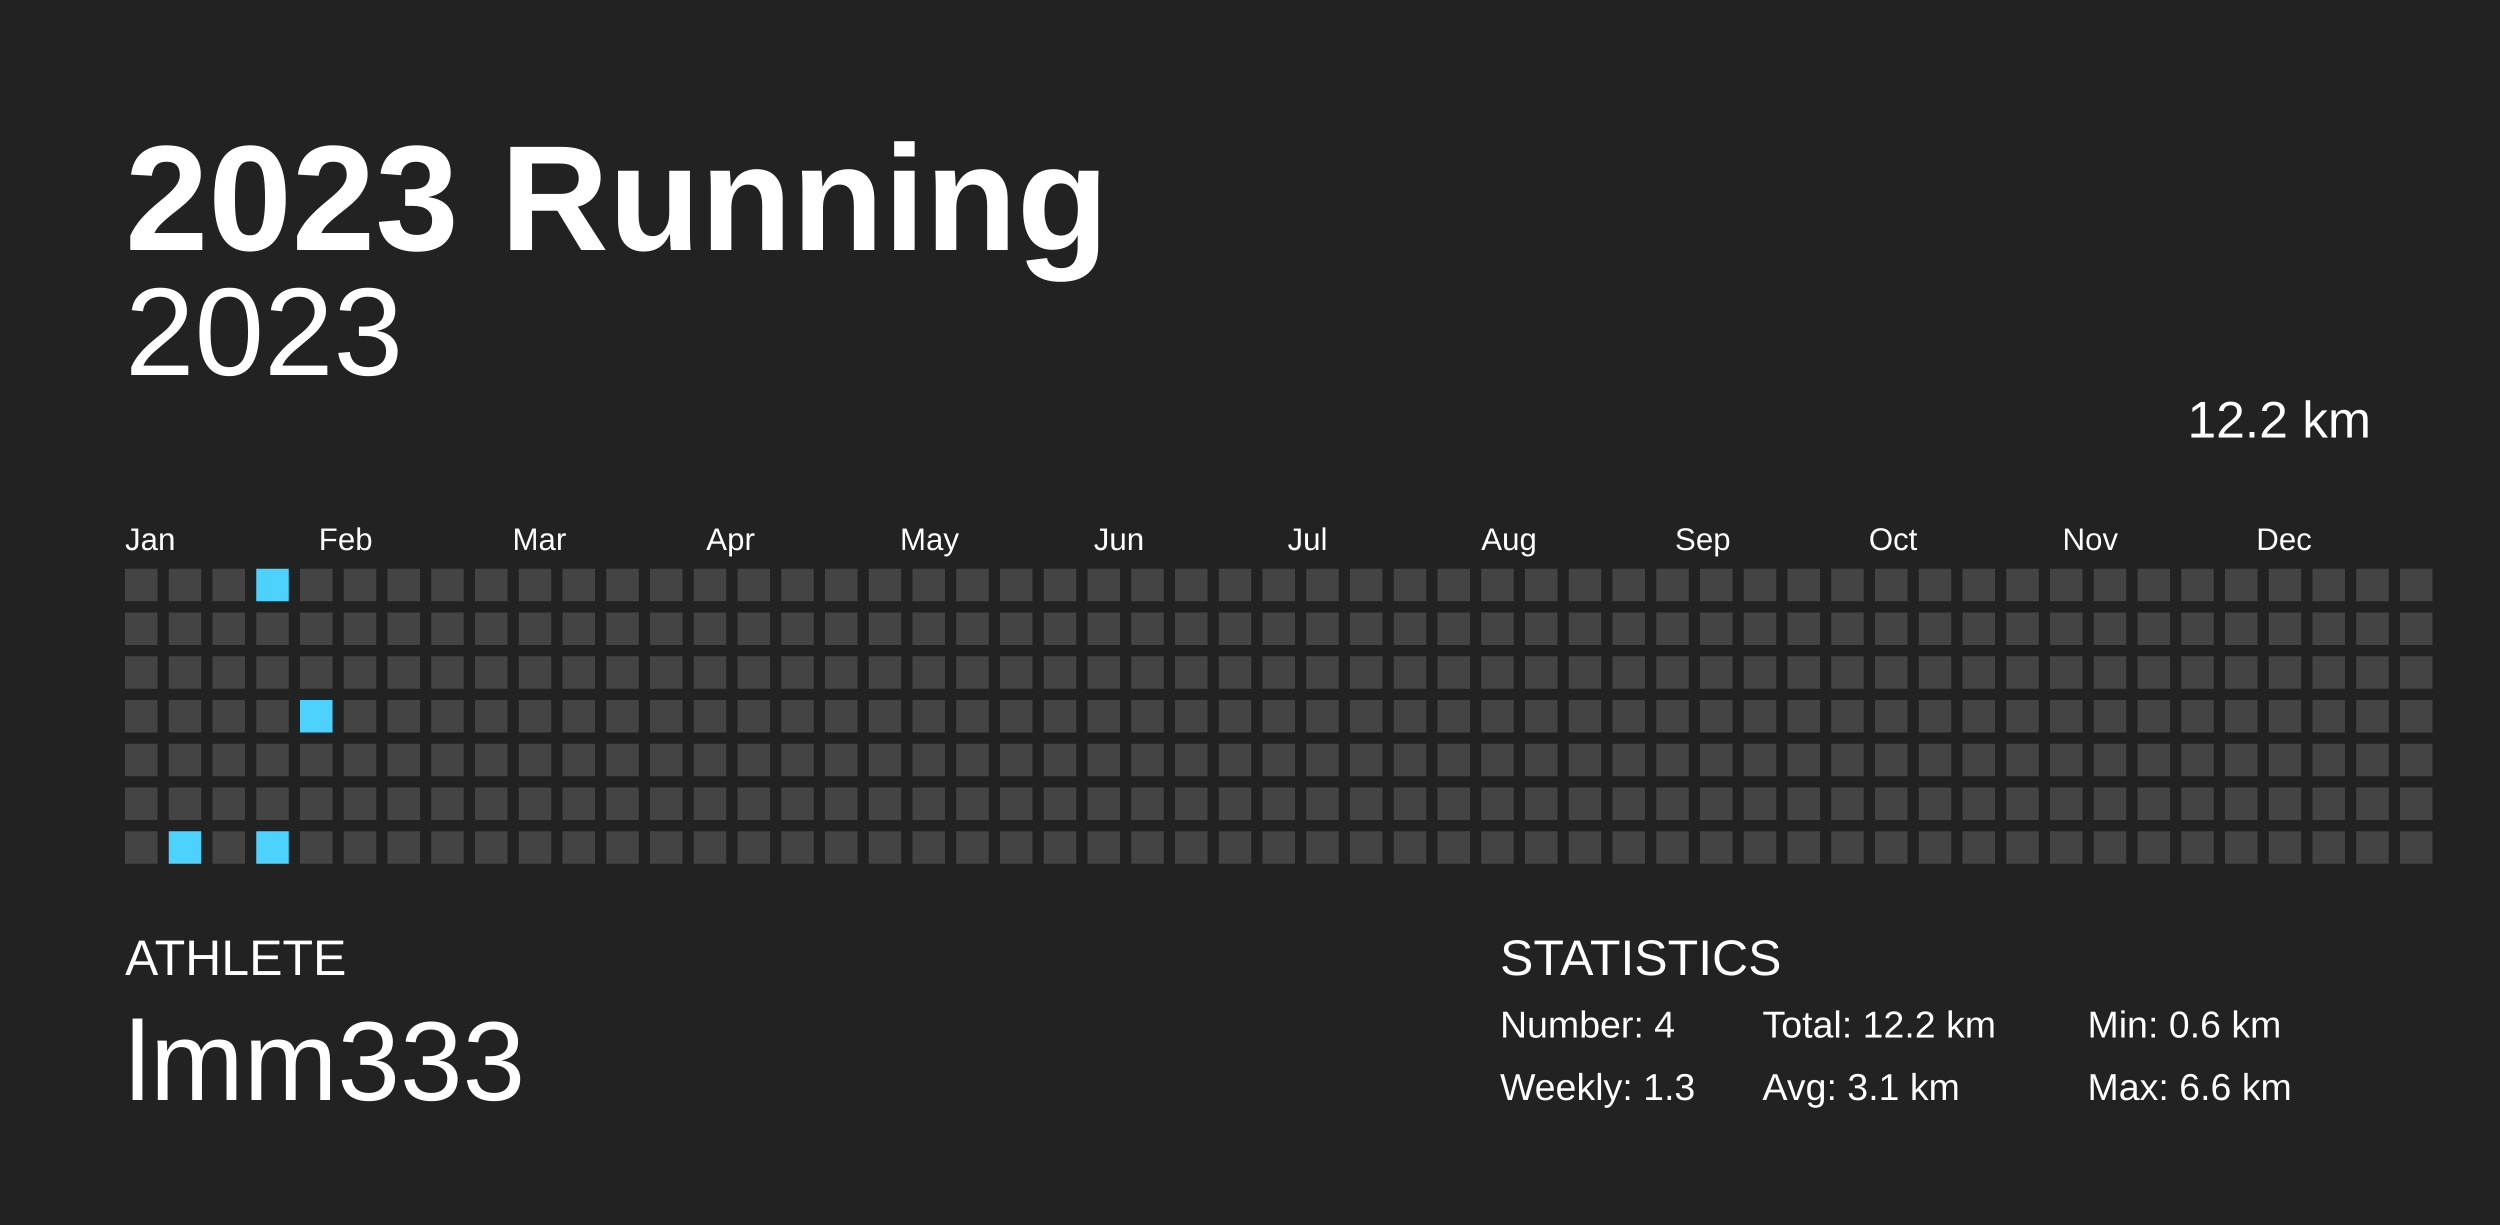
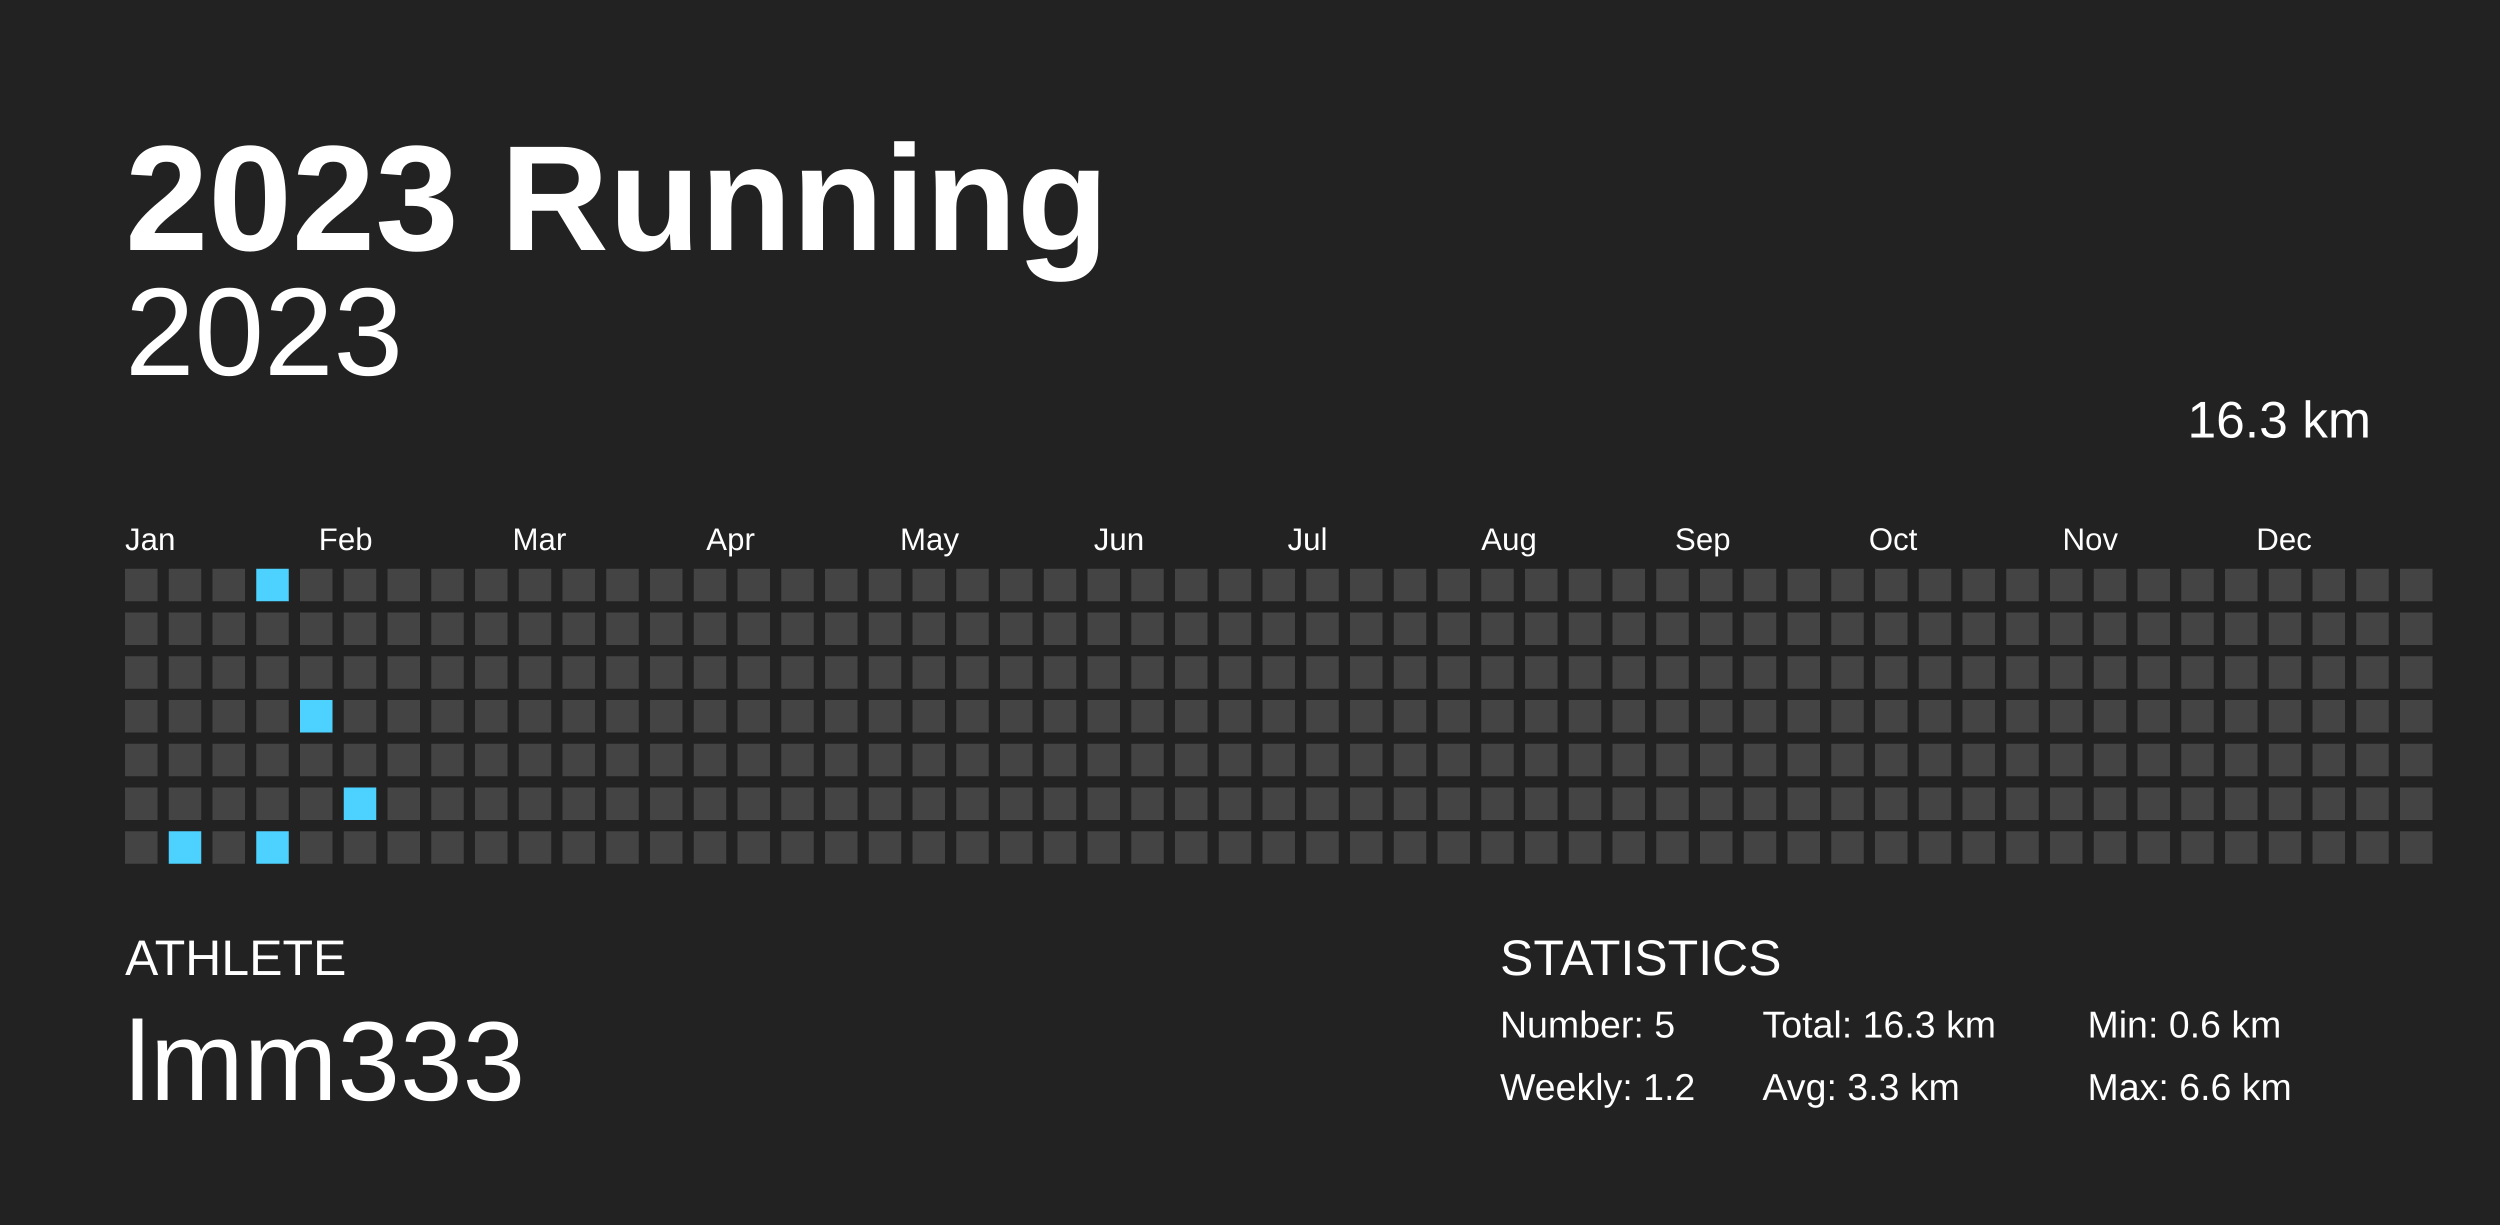
<svg xmlns="http://www.w3.org/2000/svg" baseProfile="full" height="98mm" version="1.1" viewBox="0,0,200,98" width="200mm">
  <defs />
  <rect fill="#222222" height="98" width="200" x="0" y="0" />
  <text fill="#FFFFFF" style="font-size:12px; font-family:Arial; font-weight:bold;" x="10" y="20">2023 Running</text>
  <text fill="#FFFFFF" style="font-size:4px; font-family:Arial" x="10" y="78">ATHLETE</text>
  <text fill="#FFFFFF" style="font-size:9px; font-family:Arial" x="10" y="88">lmm333</text>
  <text fill="#FFFFFF" style="font-size:4px; font-family:Arial" x="120" y="78">STATISTICS</text>
-   <text fill="#FFFFFF" style="font-size:3px; font-family:Arial" x="120" y="83">Number: 4</text>
-   <text fill="#FFFFFF" style="font-size:3px; font-family:Arial" x="120" y="88">Weekly: 1.3</text>
-   <text fill="#FFFFFF" style="font-size:3px; font-family:Arial" x="141" y="83">Total: 12.2 km</text>
-   <text fill="#FFFFFF" style="font-size:3px; font-family:Arial" x="141" y="88">Avg: 3.1 km</text>
+   <text fill="#FFFFFF" style="font-size:3px; font-family:Arial" x="120" y="83">Number: 5</text>
+   <text fill="#FFFFFF" style="font-size:3px; font-family:Arial" x="120" y="88">Weekly: 1.2</text>
+   <text fill="#FFFFFF" style="font-size:3px; font-family:Arial" x="141" y="83">Total: 16.3 km</text>
+   <text fill="#FFFFFF" style="font-size:3px; font-family:Arial" x="141" y="88">Avg: 3.3 km</text>
  <text fill="#FFFFFF" style="font-size:3px; font-family:Arial" x="167" y="83">Min: 0.6 km</text>
  <text fill="#FFFFFF" style="font-size:3px; font-family:Arial" x="167" y="88">Max: 6.6 km</text>
  <text alignment-baseline="hanging" fill="#FFFFFF" style="font-size:10.0px; font-family:Arial;" x="10" y="30">2023</text>
-   <text alignment-baseline="hanging" fill="#FFFFFF" style="font-size:4.125px; font-family:Arial;" x="175" y="35">12.2 km</text>
+   <text alignment-baseline="hanging" fill="#FFFFFF" style="font-size:4.125px; font-family:Arial;" x="175" y="35">16.3 km</text>
  <text fill="#FFFFFF" style="font-size:2.5px; font-family:Arial" x="10.0" y="44">Jan</text>
  <text fill="#FFFFFF" style="font-size:2.5px; font-family:Arial" x="25.5" y="44">Feb</text>
  <text fill="#FFFFFF" style="font-size:2.5px; font-family:Arial" x="41.0" y="44">Mar</text>
  <text fill="#FFFFFF" style="font-size:2.5px; font-family:Arial" x="56.5" y="44">Apr</text>
  <text fill="#FFFFFF" style="font-size:2.5px; font-family:Arial" x="72.0" y="44">May</text>
  <text fill="#FFFFFF" style="font-size:2.5px; font-family:Arial" x="87.5" y="44">Jun</text>
  <text fill="#FFFFFF" style="font-size:2.5px; font-family:Arial" x="103.0" y="44">Jul</text>
  <text fill="#FFFFFF" style="font-size:2.5px; font-family:Arial" x="118.5" y="44">Aug</text>
  <text fill="#FFFFFF" style="font-size:2.5px; font-family:Arial" x="134.0" y="44">Sep</text>
  <text fill="#FFFFFF" style="font-size:2.5px; font-family:Arial" x="149.5" y="44">Oct</text>
  <text fill="#FFFFFF" style="font-size:2.5px; font-family:Arial" x="165.0" y="44">Nov</text>
  <text fill="#FFFFFF" style="font-size:2.5px; font-family:Arial" x="180.5" y="44">Dec</text>
  <rect fill="#444444" height="2.6" width="2.6" x="10.0" y="45.5" />
  <rect fill="#444444" height="2.6" width="2.6" x="10.0" y="49.0" />
  <rect fill="#444444" height="2.6" width="2.6" x="10.0" y="52.5" />
  <rect fill="#444444" height="2.6" width="2.6" x="10.0" y="56.0" />
  <rect fill="#444444" height="2.6" width="2.6" x="10.0" y="59.5" />
  <rect fill="#444444" height="2.6" width="2.6" x="10.0" y="63.0" />
  <rect fill="#444444" height="2.6" width="2.6" x="10.0" y="66.5" />
  <rect fill="#444444" height="2.6" width="2.6" x="13.5" y="45.5" />
  <rect fill="#444444" height="2.6" width="2.6" x="13.5" y="49.0" />
  <rect fill="#444444" height="2.6" width="2.6" x="13.5" y="52.5" />
  <rect fill="#444444" height="2.6" width="2.6" x="13.5" y="56.0" />
  <rect fill="#444444" height="2.6" width="2.6" x="13.5" y="59.5" />
  <rect fill="#444444" height="2.6" width="2.6" x="13.5" y="63.0" />
  <rect fill="#4dd2ff" height="2.6" width="2.6" x="13.5" y="66.5" />
  <rect fill="#444444" height="2.6" width="2.6" x="17.0" y="45.5" />
  <rect fill="#444444" height="2.6" width="2.6" x="17.0" y="49.0" />
  <rect fill="#444444" height="2.6" width="2.6" x="17.0" y="52.5" />
  <rect fill="#444444" height="2.6" width="2.6" x="17.0" y="56.0" />
  <rect fill="#444444" height="2.6" width="2.6" x="17.0" y="59.5" />
  <rect fill="#444444" height="2.6" width="2.6" x="17.0" y="63.0" />
  <rect fill="#444444" height="2.6" width="2.6" x="17.0" y="66.5" />
  <rect fill="#4dd2ff" height="2.6" width="2.6" x="20.5" y="45.5" />
  <rect fill="#444444" height="2.6" width="2.6" x="20.5" y="49.0" />
  <rect fill="#444444" height="2.6" width="2.6" x="20.5" y="52.5" />
  <rect fill="#444444" height="2.6" width="2.6" x="20.5" y="56.0" />
  <rect fill="#444444" height="2.6" width="2.6" x="20.5" y="59.5" />
  <rect fill="#444444" height="2.6" width="2.6" x="20.5" y="63.0" />
  <rect fill="#4dd2ff" height="2.6" width="2.6" x="20.5" y="66.5" />
  <rect fill="#444444" height="2.6" width="2.6" x="24.0" y="45.5" />
  <rect fill="#444444" height="2.6" width="2.6" x="24.0" y="49.0" />
  <rect fill="#444444" height="2.6" width="2.6" x="24.0" y="52.5" />
  <rect fill="#4dd2ff" height="2.6" width="2.6" x="24.0" y="56.0" />
  <rect fill="#444444" height="2.6" width="2.6" x="24.0" y="59.5" />
  <rect fill="#444444" height="2.6" width="2.6" x="24.0" y="63.0" />
  <rect fill="#444444" height="2.6" width="2.6" x="24.0" y="66.5" />
  <rect fill="#444444" height="2.6" width="2.6" x="27.5" y="45.5" />
  <rect fill="#444444" height="2.6" width="2.6" x="27.5" y="49.0" />
  <rect fill="#444444" height="2.6" width="2.6" x="27.5" y="52.5" />
  <rect fill="#444444" height="2.6" width="2.6" x="27.5" y="56.0" />
  <rect fill="#444444" height="2.6" width="2.6" x="27.5" y="59.5" />
-   <rect fill="#444444" height="2.6" width="2.6" x="27.5" y="63.0" />
+   <rect fill="#4dd2ff" height="2.6" width="2.6" x="27.5" y="63.0" />
  <rect fill="#444444" height="2.6" width="2.6" x="27.5" y="66.5" />
  <rect fill="#444444" height="2.6" width="2.6" x="31.0" y="45.5" />
  <rect fill="#444444" height="2.6" width="2.6" x="31.0" y="49.0" />
  <rect fill="#444444" height="2.6" width="2.6" x="31.0" y="52.5" />
  <rect fill="#444444" height="2.6" width="2.6" x="31.0" y="56.0" />
  <rect fill="#444444" height="2.6" width="2.6" x="31.0" y="59.5" />
  <rect fill="#444444" height="2.6" width="2.6" x="31.0" y="63.0" />
  <rect fill="#444444" height="2.6" width="2.6" x="31.0" y="66.5" />
  <rect fill="#444444" height="2.6" width="2.6" x="34.5" y="45.5" />
  <rect fill="#444444" height="2.6" width="2.6" x="34.5" y="49.0" />
  <rect fill="#444444" height="2.6" width="2.6" x="34.5" y="52.5" />
  <rect fill="#444444" height="2.6" width="2.6" x="34.5" y="56.0" />
  <rect fill="#444444" height="2.6" width="2.6" x="34.5" y="59.5" />
  <rect fill="#444444" height="2.6" width="2.6" x="34.5" y="63.0" />
  <rect fill="#444444" height="2.6" width="2.6" x="34.5" y="66.5" />
  <rect fill="#444444" height="2.6" width="2.6" x="38.0" y="45.5" />
  <rect fill="#444444" height="2.6" width="2.6" x="38.0" y="49.0" />
  <rect fill="#444444" height="2.6" width="2.6" x="38.0" y="52.5" />
  <rect fill="#444444" height="2.6" width="2.6" x="38.0" y="56.0" />
  <rect fill="#444444" height="2.6" width="2.6" x="38.0" y="59.5" />
  <rect fill="#444444" height="2.6" width="2.6" x="38.0" y="63.0" />
  <rect fill="#444444" height="2.6" width="2.6" x="38.0" y="66.5" />
  <rect fill="#444444" height="2.6" width="2.6" x="41.5" y="45.5" />
  <rect fill="#444444" height="2.6" width="2.6" x="41.5" y="49.0" />
  <rect fill="#444444" height="2.6" width="2.6" x="41.5" y="52.5" />
  <rect fill="#444444" height="2.6" width="2.6" x="41.5" y="56.0" />
  <rect fill="#444444" height="2.6" width="2.6" x="41.5" y="59.5" />
  <rect fill="#444444" height="2.6" width="2.6" x="41.5" y="63.0" />
  <rect fill="#444444" height="2.6" width="2.6" x="41.5" y="66.5" />
  <rect fill="#444444" height="2.6" width="2.6" x="45.0" y="45.5" />
  <rect fill="#444444" height="2.6" width="2.6" x="45.0" y="49.0" />
  <rect fill="#444444" height="2.6" width="2.6" x="45.0" y="52.5" />
  <rect fill="#444444" height="2.6" width="2.6" x="45.0" y="56.0" />
  <rect fill="#444444" height="2.6" width="2.6" x="45.0" y="59.5" />
  <rect fill="#444444" height="2.6" width="2.6" x="45.0" y="63.0" />
  <rect fill="#444444" height="2.6" width="2.6" x="45.0" y="66.5" />
  <rect fill="#444444" height="2.6" width="2.6" x="48.5" y="45.5" />
  <rect fill="#444444" height="2.6" width="2.6" x="48.5" y="49.0" />
  <rect fill="#444444" height="2.6" width="2.6" x="48.5" y="52.5" />
  <rect fill="#444444" height="2.6" width="2.6" x="48.5" y="56.0" />
  <rect fill="#444444" height="2.6" width="2.6" x="48.5" y="59.5" />
  <rect fill="#444444" height="2.6" width="2.6" x="48.5" y="63.0" />
  <rect fill="#444444" height="2.6" width="2.6" x="48.5" y="66.5" />
  <rect fill="#444444" height="2.6" width="2.6" x="52.0" y="45.5" />
  <rect fill="#444444" height="2.6" width="2.6" x="52.0" y="49.0" />
  <rect fill="#444444" height="2.6" width="2.6" x="52.0" y="52.5" />
  <rect fill="#444444" height="2.6" width="2.6" x="52.0" y="56.0" />
  <rect fill="#444444" height="2.6" width="2.6" x="52.0" y="59.5" />
  <rect fill="#444444" height="2.6" width="2.6" x="52.0" y="63.0" />
  <rect fill="#444444" height="2.6" width="2.6" x="52.0" y="66.5" />
  <rect fill="#444444" height="2.6" width="2.6" x="55.5" y="45.5" />
  <rect fill="#444444" height="2.6" width="2.6" x="55.5" y="49.0" />
  <rect fill="#444444" height="2.6" width="2.6" x="55.5" y="52.5" />
  <rect fill="#444444" height="2.6" width="2.6" x="55.5" y="56.0" />
  <rect fill="#444444" height="2.6" width="2.6" x="55.5" y="59.5" />
  <rect fill="#444444" height="2.6" width="2.6" x="55.5" y="63.0" />
  <rect fill="#444444" height="2.6" width="2.6" x="55.5" y="66.5" />
  <rect fill="#444444" height="2.6" width="2.6" x="59.0" y="45.5" />
  <rect fill="#444444" height="2.6" width="2.6" x="59.0" y="49.0" />
  <rect fill="#444444" height="2.6" width="2.6" x="59.0" y="52.5" />
  <rect fill="#444444" height="2.6" width="2.6" x="59.0" y="56.0" />
  <rect fill="#444444" height="2.6" width="2.6" x="59.0" y="59.5" />
  <rect fill="#444444" height="2.6" width="2.6" x="59.0" y="63.0" />
  <rect fill="#444444" height="2.6" width="2.6" x="59.0" y="66.5" />
  <rect fill="#444444" height="2.6" width="2.6" x="62.5" y="45.5" />
  <rect fill="#444444" height="2.6" width="2.6" x="62.5" y="49.0" />
  <rect fill="#444444" height="2.6" width="2.6" x="62.5" y="52.5" />
  <rect fill="#444444" height="2.6" width="2.6" x="62.5" y="56.0" />
  <rect fill="#444444" height="2.6" width="2.6" x="62.5" y="59.5" />
  <rect fill="#444444" height="2.6" width="2.6" x="62.5" y="63.0" />
  <rect fill="#444444" height="2.6" width="2.6" x="62.5" y="66.5" />
  <rect fill="#444444" height="2.6" width="2.6" x="66.0" y="45.5" />
  <rect fill="#444444" height="2.6" width="2.6" x="66.0" y="49.0" />
  <rect fill="#444444" height="2.6" width="2.6" x="66.0" y="52.5" />
  <rect fill="#444444" height="2.6" width="2.6" x="66.0" y="56.0" />
  <rect fill="#444444" height="2.6" width="2.6" x="66.0" y="59.5" />
  <rect fill="#444444" height="2.6" width="2.6" x="66.0" y="63.0" />
  <rect fill="#444444" height="2.6" width="2.6" x="66.0" y="66.5" />
  <rect fill="#444444" height="2.6" width="2.6" x="69.5" y="45.5" />
  <rect fill="#444444" height="2.6" width="2.6" x="69.5" y="49.0" />
  <rect fill="#444444" height="2.6" width="2.6" x="69.5" y="52.5" />
  <rect fill="#444444" height="2.6" width="2.6" x="69.5" y="56.0" />
  <rect fill="#444444" height="2.6" width="2.6" x="69.5" y="59.5" />
  <rect fill="#444444" height="2.6" width="2.6" x="69.5" y="63.0" />
  <rect fill="#444444" height="2.6" width="2.6" x="69.5" y="66.5" />
  <rect fill="#444444" height="2.6" width="2.6" x="73.0" y="45.5" />
  <rect fill="#444444" height="2.6" width="2.6" x="73.0" y="49.0" />
  <rect fill="#444444" height="2.6" width="2.6" x="73.0" y="52.5" />
  <rect fill="#444444" height="2.6" width="2.6" x="73.0" y="56.0" />
  <rect fill="#444444" height="2.6" width="2.6" x="73.0" y="59.5" />
  <rect fill="#444444" height="2.6" width="2.6" x="73.0" y="63.0" />
  <rect fill="#444444" height="2.6" width="2.6" x="73.0" y="66.5" />
  <rect fill="#444444" height="2.6" width="2.6" x="76.5" y="45.5" />
  <rect fill="#444444" height="2.6" width="2.6" x="76.5" y="49.0" />
  <rect fill="#444444" height="2.6" width="2.6" x="76.5" y="52.5" />
  <rect fill="#444444" height="2.6" width="2.6" x="76.5" y="56.0" />
  <rect fill="#444444" height="2.6" width="2.6" x="76.5" y="59.5" />
  <rect fill="#444444" height="2.6" width="2.6" x="76.5" y="63.0" />
  <rect fill="#444444" height="2.6" width="2.6" x="76.5" y="66.5" />
  <rect fill="#444444" height="2.6" width="2.6" x="80.0" y="45.5" />
  <rect fill="#444444" height="2.6" width="2.6" x="80.0" y="49.0" />
  <rect fill="#444444" height="2.6" width="2.6" x="80.0" y="52.5" />
  <rect fill="#444444" height="2.6" width="2.6" x="80.0" y="56.0" />
  <rect fill="#444444" height="2.6" width="2.6" x="80.0" y="59.5" />
  <rect fill="#444444" height="2.6" width="2.6" x="80.0" y="63.0" />
  <rect fill="#444444" height="2.6" width="2.6" x="80.0" y="66.5" />
  <rect fill="#444444" height="2.6" width="2.6" x="83.5" y="45.5" />
  <rect fill="#444444" height="2.6" width="2.6" x="83.5" y="49.0" />
  <rect fill="#444444" height="2.6" width="2.6" x="83.5" y="52.5" />
  <rect fill="#444444" height="2.6" width="2.6" x="83.5" y="56.0" />
  <rect fill="#444444" height="2.6" width="2.6" x="83.5" y="59.5" />
  <rect fill="#444444" height="2.6" width="2.6" x="83.5" y="63.0" />
  <rect fill="#444444" height="2.6" width="2.6" x="83.5" y="66.5" />
  <rect fill="#444444" height="2.6" width="2.6" x="87.0" y="45.5" />
  <rect fill="#444444" height="2.6" width="2.6" x="87.0" y="49.0" />
  <rect fill="#444444" height="2.6" width="2.6" x="87.0" y="52.5" />
  <rect fill="#444444" height="2.6" width="2.6" x="87.0" y="56.0" />
  <rect fill="#444444" height="2.6" width="2.6" x="87.0" y="59.5" />
  <rect fill="#444444" height="2.6" width="2.6" x="87.0" y="63.0" />
  <rect fill="#444444" height="2.6" width="2.6" x="87.0" y="66.5" />
  <rect fill="#444444" height="2.6" width="2.6" x="90.5" y="45.5" />
  <rect fill="#444444" height="2.6" width="2.6" x="90.5" y="49.0" />
  <rect fill="#444444" height="2.6" width="2.6" x="90.5" y="52.5" />
  <rect fill="#444444" height="2.6" width="2.6" x="90.5" y="56.0" />
  <rect fill="#444444" height="2.6" width="2.6" x="90.5" y="59.5" />
  <rect fill="#444444" height="2.6" width="2.6" x="90.5" y="63.0" />
  <rect fill="#444444" height="2.6" width="2.6" x="90.5" y="66.5" />
  <rect fill="#444444" height="2.6" width="2.6" x="94.0" y="45.5" />
  <rect fill="#444444" height="2.6" width="2.6" x="94.0" y="49.0" />
  <rect fill="#444444" height="2.6" width="2.6" x="94.0" y="52.5" />
  <rect fill="#444444" height="2.6" width="2.6" x="94.0" y="56.0" />
  <rect fill="#444444" height="2.6" width="2.6" x="94.0" y="59.5" />
  <rect fill="#444444" height="2.6" width="2.6" x="94.0" y="63.0" />
  <rect fill="#444444" height="2.6" width="2.6" x="94.0" y="66.5" />
  <rect fill="#444444" height="2.6" width="2.6" x="97.5" y="45.5" />
  <rect fill="#444444" height="2.6" width="2.6" x="97.5" y="49.0" />
  <rect fill="#444444" height="2.6" width="2.6" x="97.5" y="52.5" />
  <rect fill="#444444" height="2.6" width="2.6" x="97.5" y="56.0" />
  <rect fill="#444444" height="2.6" width="2.6" x="97.5" y="59.5" />
  <rect fill="#444444" height="2.6" width="2.6" x="97.5" y="63.0" />
  <rect fill="#444444" height="2.6" width="2.6" x="97.5" y="66.5" />
  <rect fill="#444444" height="2.6" width="2.6" x="101.0" y="45.5" />
  <rect fill="#444444" height="2.6" width="2.6" x="101.0" y="49.0" />
  <rect fill="#444444" height="2.6" width="2.6" x="101.0" y="52.5" />
  <rect fill="#444444" height="2.6" width="2.6" x="101.0" y="56.0" />
  <rect fill="#444444" height="2.6" width="2.6" x="101.0" y="59.5" />
  <rect fill="#444444" height="2.6" width="2.6" x="101.0" y="63.0" />
  <rect fill="#444444" height="2.6" width="2.6" x="101.0" y="66.5" />
  <rect fill="#444444" height="2.6" width="2.6" x="104.5" y="45.5" />
  <rect fill="#444444" height="2.6" width="2.6" x="104.5" y="49.0" />
  <rect fill="#444444" height="2.6" width="2.6" x="104.5" y="52.5" />
  <rect fill="#444444" height="2.6" width="2.6" x="104.5" y="56.0" />
  <rect fill="#444444" height="2.6" width="2.6" x="104.5" y="59.5" />
  <rect fill="#444444" height="2.6" width="2.6" x="104.5" y="63.0" />
  <rect fill="#444444" height="2.6" width="2.6" x="104.5" y="66.5" />
  <rect fill="#444444" height="2.6" width="2.6" x="108.0" y="45.5" />
  <rect fill="#444444" height="2.6" width="2.6" x="108.0" y="49.0" />
  <rect fill="#444444" height="2.6" width="2.6" x="108.0" y="52.5" />
  <rect fill="#444444" height="2.6" width="2.6" x="108.0" y="56.0" />
  <rect fill="#444444" height="2.6" width="2.6" x="108.0" y="59.5" />
  <rect fill="#444444" height="2.6" width="2.6" x="108.0" y="63.0" />
  <rect fill="#444444" height="2.6" width="2.6" x="108.0" y="66.5" />
  <rect fill="#444444" height="2.6" width="2.6" x="111.5" y="45.5" />
  <rect fill="#444444" height="2.6" width="2.6" x="111.5" y="49.0" />
  <rect fill="#444444" height="2.6" width="2.6" x="111.5" y="52.5" />
  <rect fill="#444444" height="2.6" width="2.6" x="111.5" y="56.0" />
  <rect fill="#444444" height="2.6" width="2.6" x="111.5" y="59.5" />
  <rect fill="#444444" height="2.6" width="2.6" x="111.5" y="63.0" />
  <rect fill="#444444" height="2.6" width="2.6" x="111.5" y="66.5" />
  <rect fill="#444444" height="2.6" width="2.6" x="115.0" y="45.5" />
  <rect fill="#444444" height="2.6" width="2.6" x="115.0" y="49.0" />
  <rect fill="#444444" height="2.6" width="2.6" x="115.0" y="52.5" />
  <rect fill="#444444" height="2.6" width="2.6" x="115.0" y="56.0" />
  <rect fill="#444444" height="2.6" width="2.6" x="115.0" y="59.5" />
  <rect fill="#444444" height="2.6" width="2.6" x="115.0" y="63.0" />
  <rect fill="#444444" height="2.6" width="2.6" x="115.0" y="66.5" />
  <rect fill="#444444" height="2.6" width="2.6" x="118.5" y="45.5" />
  <rect fill="#444444" height="2.6" width="2.6" x="118.5" y="49.0" />
  <rect fill="#444444" height="2.6" width="2.6" x="118.5" y="52.5" />
  <rect fill="#444444" height="2.6" width="2.6" x="118.5" y="56.0" />
  <rect fill="#444444" height="2.6" width="2.6" x="118.5" y="59.5" />
  <rect fill="#444444" height="2.6" width="2.6" x="118.5" y="63.0" />
  <rect fill="#444444" height="2.6" width="2.6" x="118.5" y="66.5" />
  <rect fill="#444444" height="2.6" width="2.6" x="122.0" y="45.5" />
  <rect fill="#444444" height="2.6" width="2.6" x="122.0" y="49.0" />
  <rect fill="#444444" height="2.6" width="2.6" x="122.0" y="52.5" />
  <rect fill="#444444" height="2.6" width="2.6" x="122.0" y="56.0" />
  <rect fill="#444444" height="2.6" width="2.6" x="122.0" y="59.5" />
  <rect fill="#444444" height="2.6" width="2.6" x="122.0" y="63.0" />
  <rect fill="#444444" height="2.6" width="2.6" x="122.0" y="66.5" />
  <rect fill="#444444" height="2.6" width="2.6" x="125.5" y="45.5" />
  <rect fill="#444444" height="2.6" width="2.6" x="125.5" y="49.0" />
  <rect fill="#444444" height="2.6" width="2.6" x="125.5" y="52.5" />
  <rect fill="#444444" height="2.6" width="2.6" x="125.5" y="56.0" />
  <rect fill="#444444" height="2.6" width="2.6" x="125.5" y="59.5" />
  <rect fill="#444444" height="2.6" width="2.6" x="125.5" y="63.0" />
  <rect fill="#444444" height="2.6" width="2.6" x="125.5" y="66.5" />
  <rect fill="#444444" height="2.6" width="2.6" x="129.0" y="45.5" />
  <rect fill="#444444" height="2.6" width="2.6" x="129.0" y="49.0" />
  <rect fill="#444444" height="2.6" width="2.6" x="129.0" y="52.5" />
  <rect fill="#444444" height="2.6" width="2.6" x="129.0" y="56.0" />
  <rect fill="#444444" height="2.6" width="2.6" x="129.0" y="59.5" />
  <rect fill="#444444" height="2.6" width="2.6" x="129.0" y="63.0" />
  <rect fill="#444444" height="2.6" width="2.6" x="129.0" y="66.5" />
  <rect fill="#444444" height="2.6" width="2.6" x="132.5" y="45.5" />
  <rect fill="#444444" height="2.6" width="2.6" x="132.5" y="49.0" />
  <rect fill="#444444" height="2.6" width="2.6" x="132.5" y="52.5" />
  <rect fill="#444444" height="2.6" width="2.6" x="132.5" y="56.0" />
  <rect fill="#444444" height="2.6" width="2.6" x="132.5" y="59.5" />
  <rect fill="#444444" height="2.6" width="2.6" x="132.5" y="63.0" />
  <rect fill="#444444" height="2.6" width="2.6" x="132.5" y="66.5" />
  <rect fill="#444444" height="2.6" width="2.6" x="136.0" y="45.5" />
  <rect fill="#444444" height="2.6" width="2.6" x="136.0" y="49.0" />
  <rect fill="#444444" height="2.6" width="2.6" x="136.0" y="52.5" />
  <rect fill="#444444" height="2.6" width="2.6" x="136.0" y="56.0" />
  <rect fill="#444444" height="2.6" width="2.6" x="136.0" y="59.5" />
  <rect fill="#444444" height="2.6" width="2.6" x="136.0" y="63.0" />
  <rect fill="#444444" height="2.6" width="2.6" x="136.0" y="66.5" />
  <rect fill="#444444" height="2.6" width="2.6" x="139.5" y="45.5" />
  <rect fill="#444444" height="2.6" width="2.6" x="139.5" y="49.0" />
  <rect fill="#444444" height="2.6" width="2.6" x="139.5" y="52.5" />
  <rect fill="#444444" height="2.6" width="2.6" x="139.5" y="56.0" />
  <rect fill="#444444" height="2.6" width="2.6" x="139.5" y="59.5" />
  <rect fill="#444444" height="2.6" width="2.6" x="139.5" y="63.0" />
  <rect fill="#444444" height="2.6" width="2.6" x="139.5" y="66.5" />
  <rect fill="#444444" height="2.6" width="2.6" x="143.0" y="45.5" />
  <rect fill="#444444" height="2.6" width="2.6" x="143.0" y="49.0" />
  <rect fill="#444444" height="2.6" width="2.6" x="143.0" y="52.5" />
  <rect fill="#444444" height="2.6" width="2.6" x="143.0" y="56.0" />
  <rect fill="#444444" height="2.6" width="2.6" x="143.0" y="59.5" />
  <rect fill="#444444" height="2.6" width="2.6" x="143.0" y="63.0" />
  <rect fill="#444444" height="2.6" width="2.6" x="143.0" y="66.5" />
  <rect fill="#444444" height="2.6" width="2.6" x="146.5" y="45.5" />
  <rect fill="#444444" height="2.6" width="2.6" x="146.5" y="49.0" />
  <rect fill="#444444" height="2.6" width="2.6" x="146.5" y="52.5" />
  <rect fill="#444444" height="2.6" width="2.6" x="146.5" y="56.0" />
  <rect fill="#444444" height="2.6" width="2.6" x="146.5" y="59.5" />
  <rect fill="#444444" height="2.6" width="2.6" x="146.5" y="63.0" />
  <rect fill="#444444" height="2.6" width="2.6" x="146.5" y="66.5" />
  <rect fill="#444444" height="2.6" width="2.6" x="150.0" y="45.5" />
  <rect fill="#444444" height="2.6" width="2.6" x="150.0" y="49.0" />
  <rect fill="#444444" height="2.6" width="2.6" x="150.0" y="52.5" />
  <rect fill="#444444" height="2.6" width="2.6" x="150.0" y="56.0" />
  <rect fill="#444444" height="2.6" width="2.6" x="150.0" y="59.5" />
  <rect fill="#444444" height="2.6" width="2.6" x="150.0" y="63.0" />
  <rect fill="#444444" height="2.6" width="2.6" x="150.0" y="66.5" />
  <rect fill="#444444" height="2.6" width="2.6" x="153.5" y="45.5" />
  <rect fill="#444444" height="2.6" width="2.6" x="153.5" y="49.0" />
  <rect fill="#444444" height="2.6" width="2.6" x="153.5" y="52.5" />
  <rect fill="#444444" height="2.6" width="2.6" x="153.5" y="56.0" />
  <rect fill="#444444" height="2.6" width="2.6" x="153.5" y="59.5" />
  <rect fill="#444444" height="2.6" width="2.6" x="153.5" y="63.0" />
  <rect fill="#444444" height="2.6" width="2.6" x="153.5" y="66.5" />
  <rect fill="#444444" height="2.6" width="2.6" x="157.0" y="45.5" />
  <rect fill="#444444" height="2.6" width="2.6" x="157.0" y="49.0" />
  <rect fill="#444444" height="2.6" width="2.6" x="157.0" y="52.5" />
  <rect fill="#444444" height="2.6" width="2.6" x="157.0" y="56.0" />
  <rect fill="#444444" height="2.6" width="2.6" x="157.0" y="59.5" />
  <rect fill="#444444" height="2.6" width="2.6" x="157.0" y="63.0" />
  <rect fill="#444444" height="2.6" width="2.6" x="157.0" y="66.5" />
  <rect fill="#444444" height="2.6" width="2.6" x="160.5" y="45.5" />
  <rect fill="#444444" height="2.6" width="2.6" x="160.5" y="49.0" />
  <rect fill="#444444" height="2.6" width="2.6" x="160.5" y="52.5" />
  <rect fill="#444444" height="2.6" width="2.6" x="160.5" y="56.0" />
  <rect fill="#444444" height="2.6" width="2.6" x="160.5" y="59.5" />
  <rect fill="#444444" height="2.6" width="2.6" x="160.5" y="63.0" />
  <rect fill="#444444" height="2.6" width="2.6" x="160.5" y="66.5" />
  <rect fill="#444444" height="2.6" width="2.6" x="164.0" y="45.5" />
  <rect fill="#444444" height="2.6" width="2.6" x="164.0" y="49.0" />
  <rect fill="#444444" height="2.6" width="2.6" x="164.0" y="52.5" />
  <rect fill="#444444" height="2.6" width="2.6" x="164.0" y="56.0" />
  <rect fill="#444444" height="2.6" width="2.6" x="164.0" y="59.5" />
  <rect fill="#444444" height="2.6" width="2.6" x="164.0" y="63.0" />
  <rect fill="#444444" height="2.6" width="2.6" x="164.0" y="66.5" />
  <rect fill="#444444" height="2.6" width="2.6" x="167.5" y="45.5" />
  <rect fill="#444444" height="2.6" width="2.6" x="167.5" y="49.0" />
  <rect fill="#444444" height="2.6" width="2.6" x="167.5" y="52.5" />
  <rect fill="#444444" height="2.6" width="2.6" x="167.5" y="56.0" />
  <rect fill="#444444" height="2.6" width="2.6" x="167.5" y="59.5" />
  <rect fill="#444444" height="2.6" width="2.6" x="167.5" y="63.0" />
  <rect fill="#444444" height="2.6" width="2.6" x="167.5" y="66.5" />
  <rect fill="#444444" height="2.6" width="2.6" x="171.0" y="45.5" />
  <rect fill="#444444" height="2.6" width="2.6" x="171.0" y="49.0" />
  <rect fill="#444444" height="2.6" width="2.6" x="171.0" y="52.5" />
  <rect fill="#444444" height="2.6" width="2.6" x="171.0" y="56.0" />
  <rect fill="#444444" height="2.6" width="2.6" x="171.0" y="59.5" />
  <rect fill="#444444" height="2.6" width="2.6" x="171.0" y="63.0" />
  <rect fill="#444444" height="2.6" width="2.6" x="171.0" y="66.5" />
  <rect fill="#444444" height="2.6" width="2.6" x="174.5" y="45.5" />
  <rect fill="#444444" height="2.6" width="2.6" x="174.5" y="49.0" />
  <rect fill="#444444" height="2.6" width="2.6" x="174.5" y="52.5" />
  <rect fill="#444444" height="2.6" width="2.6" x="174.5" y="56.0" />
  <rect fill="#444444" height="2.6" width="2.6" x="174.5" y="59.5" />
  <rect fill="#444444" height="2.6" width="2.6" x="174.5" y="63.0" />
  <rect fill="#444444" height="2.6" width="2.6" x="174.5" y="66.5" />
  <rect fill="#444444" height="2.6" width="2.6" x="178.0" y="45.5" />
  <rect fill="#444444" height="2.6" width="2.6" x="178.0" y="49.0" />
  <rect fill="#444444" height="2.6" width="2.6" x="178.0" y="52.5" />
  <rect fill="#444444" height="2.6" width="2.6" x="178.0" y="56.0" />
  <rect fill="#444444" height="2.6" width="2.6" x="178.0" y="59.5" />
  <rect fill="#444444" height="2.6" width="2.6" x="178.0" y="63.0" />
  <rect fill="#444444" height="2.6" width="2.6" x="178.0" y="66.5" />
  <rect fill="#444444" height="2.6" width="2.6" x="181.5" y="45.5" />
  <rect fill="#444444" height="2.6" width="2.6" x="181.5" y="49.0" />
  <rect fill="#444444" height="2.6" width="2.6" x="181.5" y="52.5" />
  <rect fill="#444444" height="2.6" width="2.6" x="181.5" y="56.0" />
  <rect fill="#444444" height="2.6" width="2.6" x="181.5" y="59.5" />
  <rect fill="#444444" height="2.6" width="2.6" x="181.5" y="63.0" />
  <rect fill="#444444" height="2.6" width="2.6" x="181.5" y="66.5" />
  <rect fill="#444444" height="2.6" width="2.6" x="185.0" y="45.5" />
  <rect fill="#444444" height="2.6" width="2.6" x="185.0" y="49.0" />
  <rect fill="#444444" height="2.6" width="2.6" x="185.0" y="52.5" />
  <rect fill="#444444" height="2.6" width="2.6" x="185.0" y="56.0" />
  <rect fill="#444444" height="2.6" width="2.6" x="185.0" y="59.5" />
  <rect fill="#444444" height="2.6" width="2.6" x="185.0" y="63.0" />
  <rect fill="#444444" height="2.6" width="2.6" x="185.0" y="66.5" />
  <rect fill="#444444" height="2.6" width="2.6" x="188.5" y="45.5" />
  <rect fill="#444444" height="2.6" width="2.6" x="188.5" y="49.0" />
  <rect fill="#444444" height="2.6" width="2.6" x="188.5" y="52.5" />
  <rect fill="#444444" height="2.6" width="2.6" x="188.5" y="56.0" />
  <rect fill="#444444" height="2.6" width="2.6" x="188.5" y="59.5" />
  <rect fill="#444444" height="2.6" width="2.6" x="188.5" y="63.0" />
  <rect fill="#444444" height="2.6" width="2.6" x="188.5" y="66.5" />
  <rect fill="#444444" height="2.6" width="2.6" x="192.0" y="45.5" />
  <rect fill="#444444" height="2.6" width="2.6" x="192.0" y="49.0" />
  <rect fill="#444444" height="2.6" width="2.6" x="192.0" y="52.5" />
  <rect fill="#444444" height="2.6" width="2.6" x="192.0" y="56.0" />
  <rect fill="#444444" height="2.6" width="2.6" x="192.0" y="59.5" />
  <rect fill="#444444" height="2.6" width="2.6" x="192.0" y="63.0" />
  <rect fill="#444444" height="2.6" width="2.6" x="192.0" y="66.5" />
</svg>
